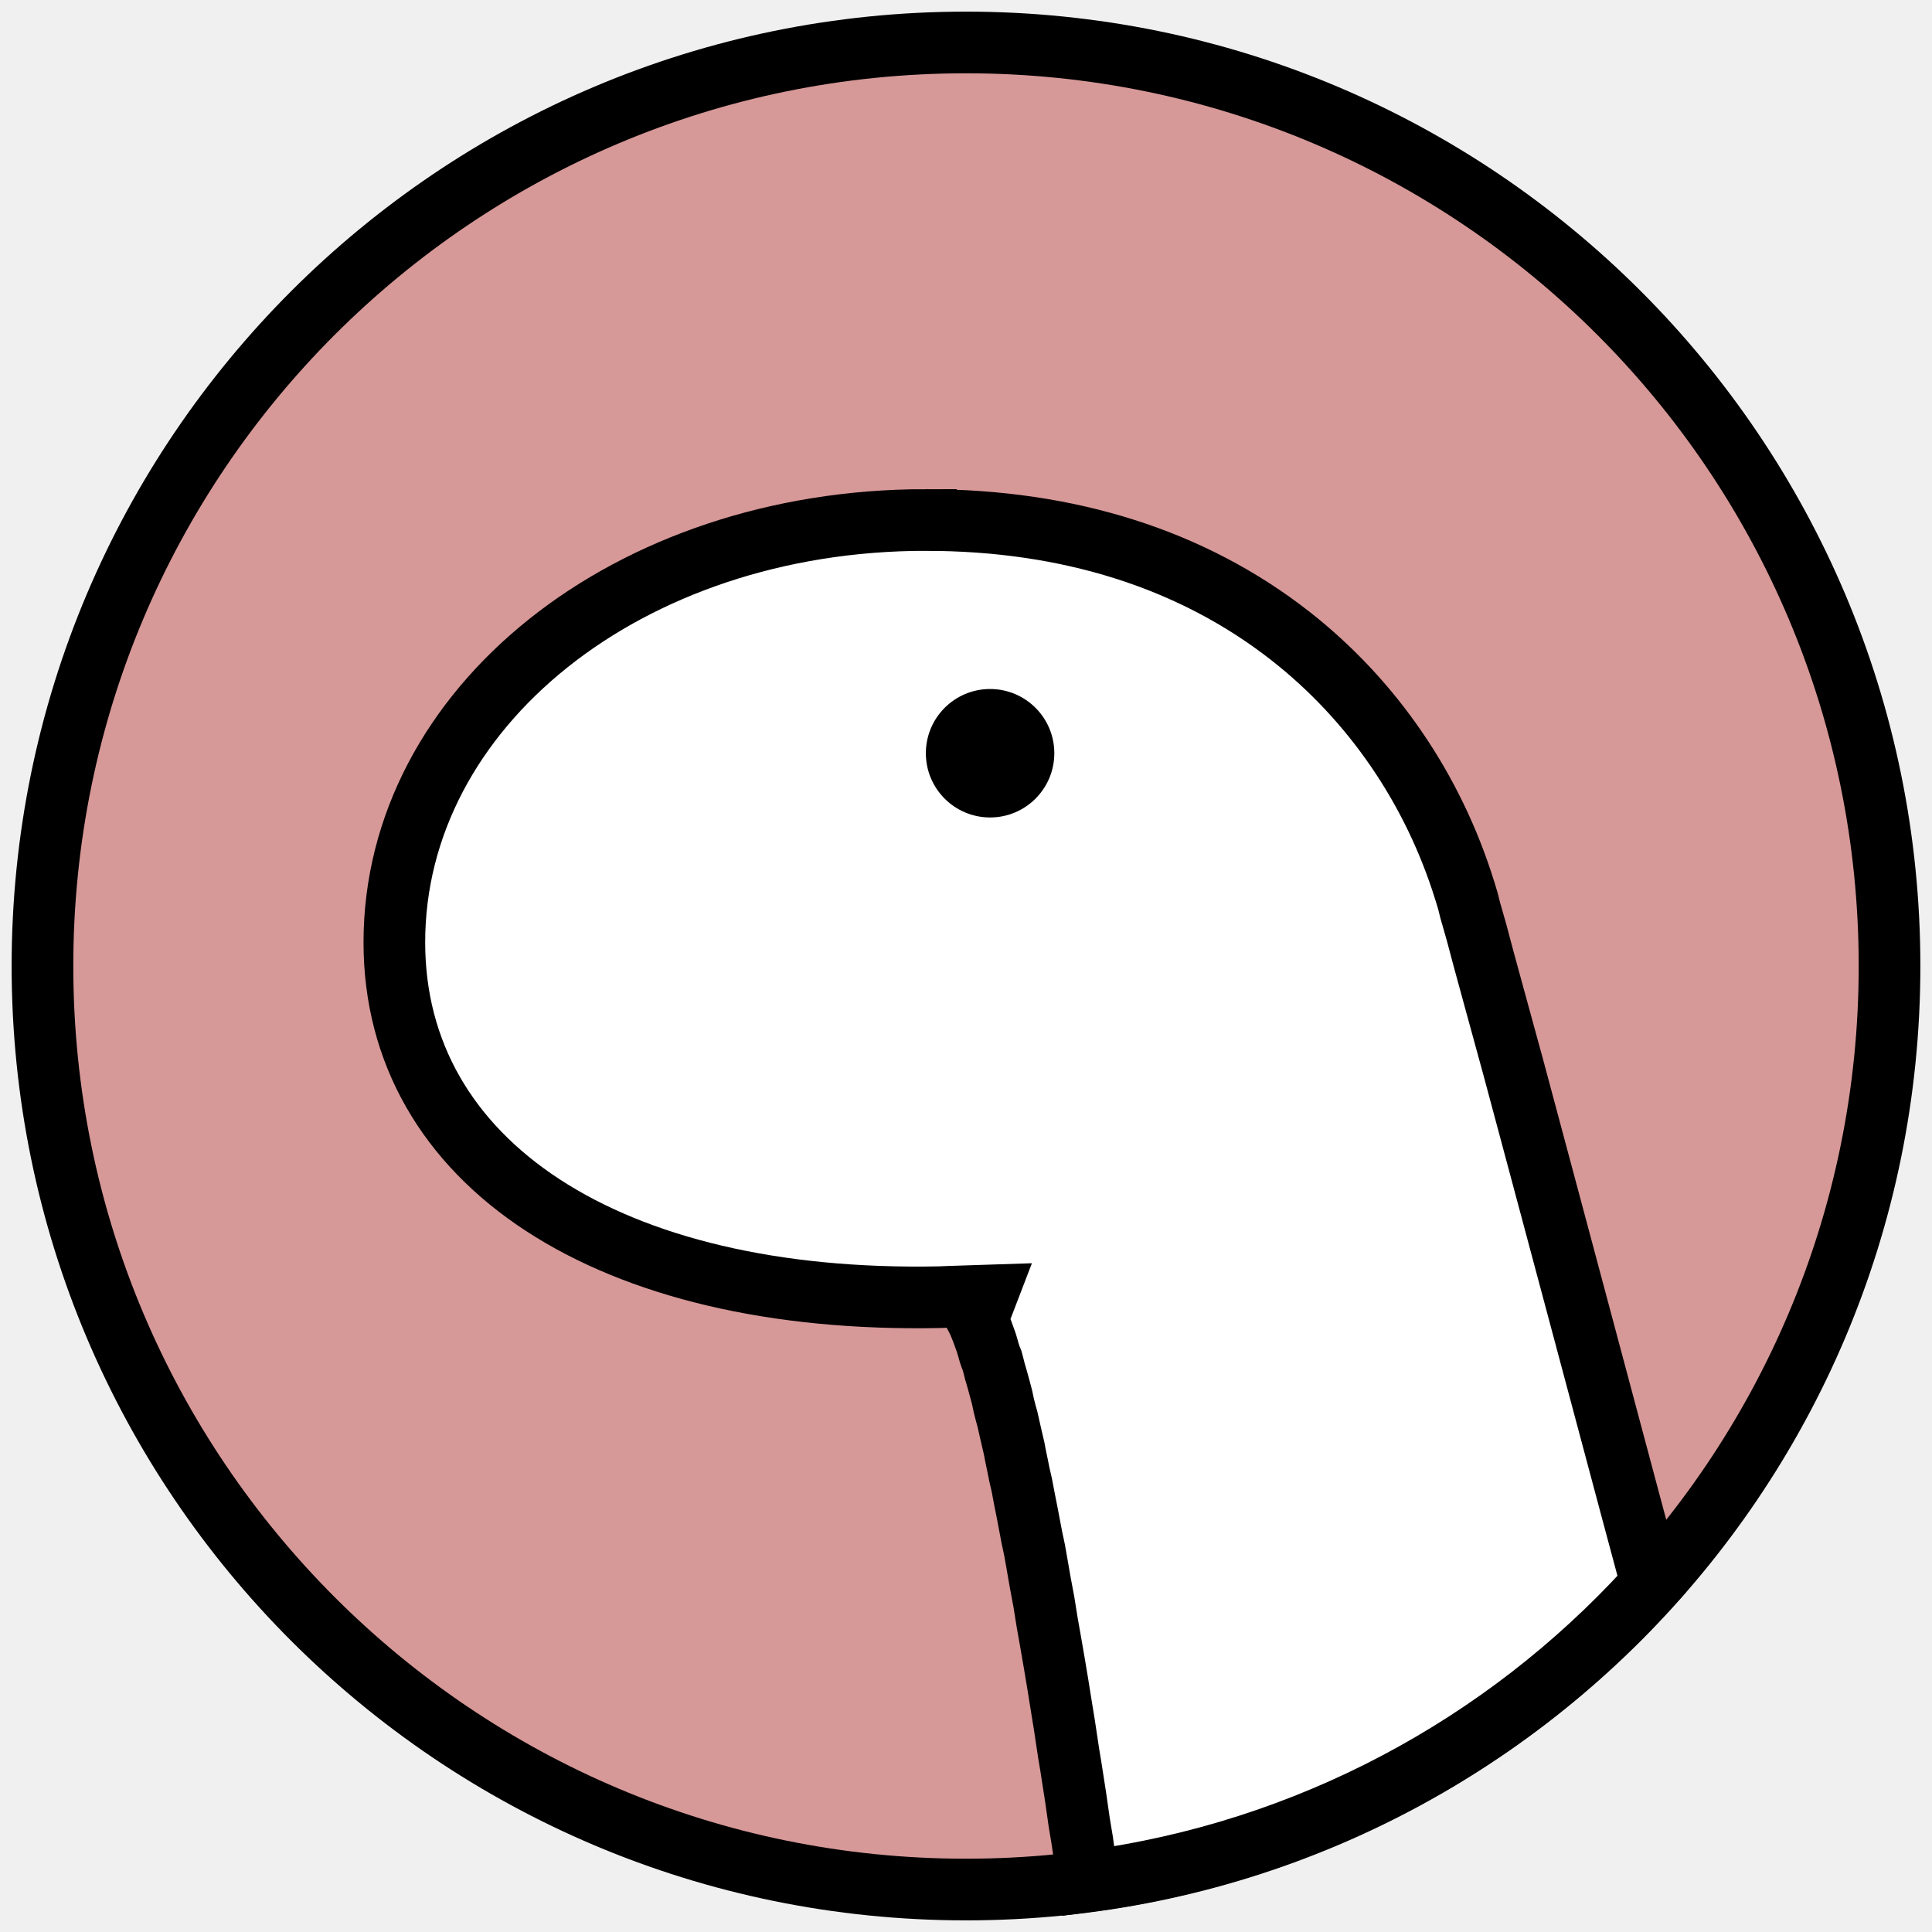
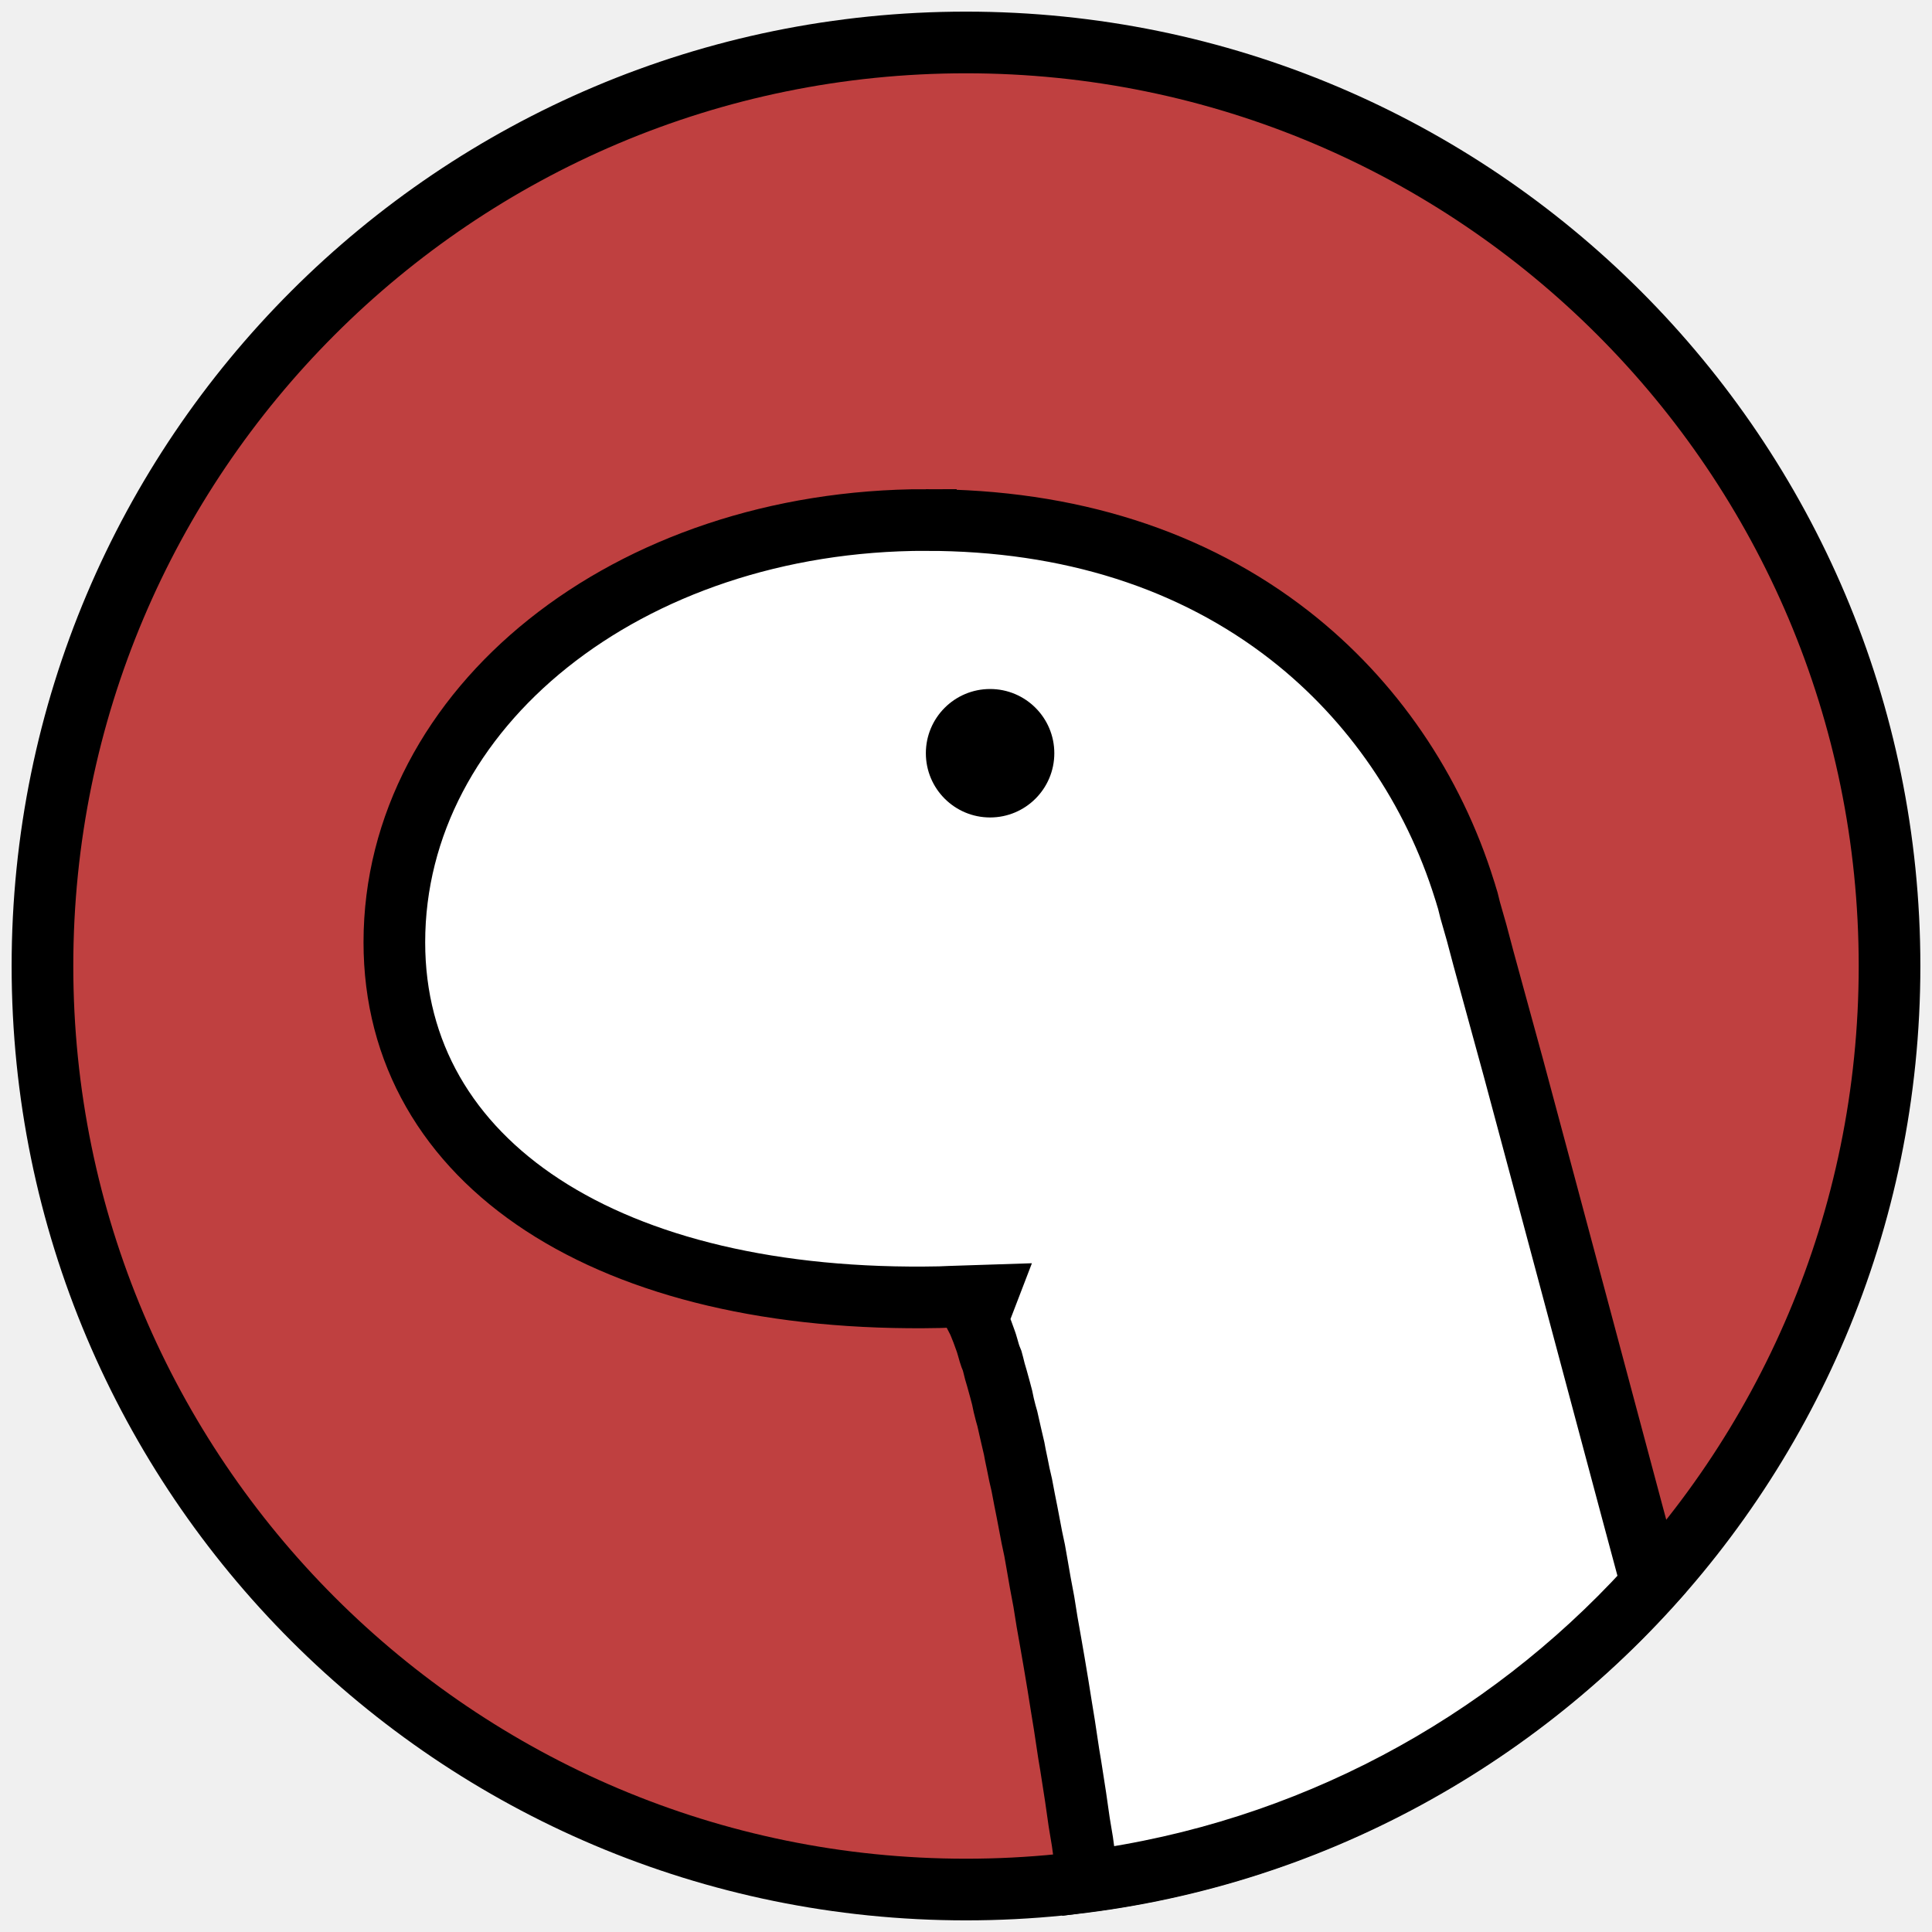
<svg xmlns="http://www.w3.org/2000/svg" width="94" height="94" viewBox="0 0 94 94">
  <g fill-rule="nonzero" fill="none">
-     <path d="M47 2.066c24.816 0 44.934 20.118 44.934 44.934S71.816 91.934 47 91.934 2.066 71.816 2.066 47 22.184 2.066 47 2.066Z" stroke="#000" stroke-width="3" fill-opacity=".5" fill="#BF4040" />
+     <path d="M47 2.066c24.816 0 44.934 20.118 44.934 44.934S71.816 91.934 47 91.934 2.066 71.816 2.066 47 22.184 2.066 47 2.066Z" stroke="#000" stroke-width="3" fill="#BF4040" />
    <path d="M45.047 25.3c-14.531 0-25.86 9.16-25.86 20.548 0 10.742 10.41 17.597 26.543 17.265l.489-.02 1.777-.058-.45 1.172.06.117c.128.302.245.608.351.918l.04.117.058.196.078.273.058.176.079.195.058.215.078.313.098.332.059.214.097.352.098.371.078.371.098.39.078.274.097.43.098.43.137.586.058.312.098.469.098.488.117.508.137.723.117.586.156.82.078.41.137.645.117.664.156.898.176.938.156.976.176.996.176 1.016.176 1.054.175 1.094.137.84L52 85.34l.098.586.234 1.504.176 1.23.156.938.176 1.289.098.644c10.722-1.426 20.253-6.62 27.207-14.218l.214-.235-.996-3.71-2.636-9.864-1.641-6.133-1.445-5.39-.899-3.282-.566-2.07-.332-1.25-.313-1.094-.117-.469-.078-.253-.04-.137-.038-.117c-1.524-4.903-4.473-9.239-8.496-12.383-4.727-3.692-10.723-5.625-17.715-5.625Z" stroke="#000" stroke-width="3" fill="#FFF" />
    <path d="M48.172 33.523a3.125 3.125 0 1 1 0 6.25 3.125 3.125 0 0 1 0-6.25Z" fill="#000" />
  </g>
</svg>
